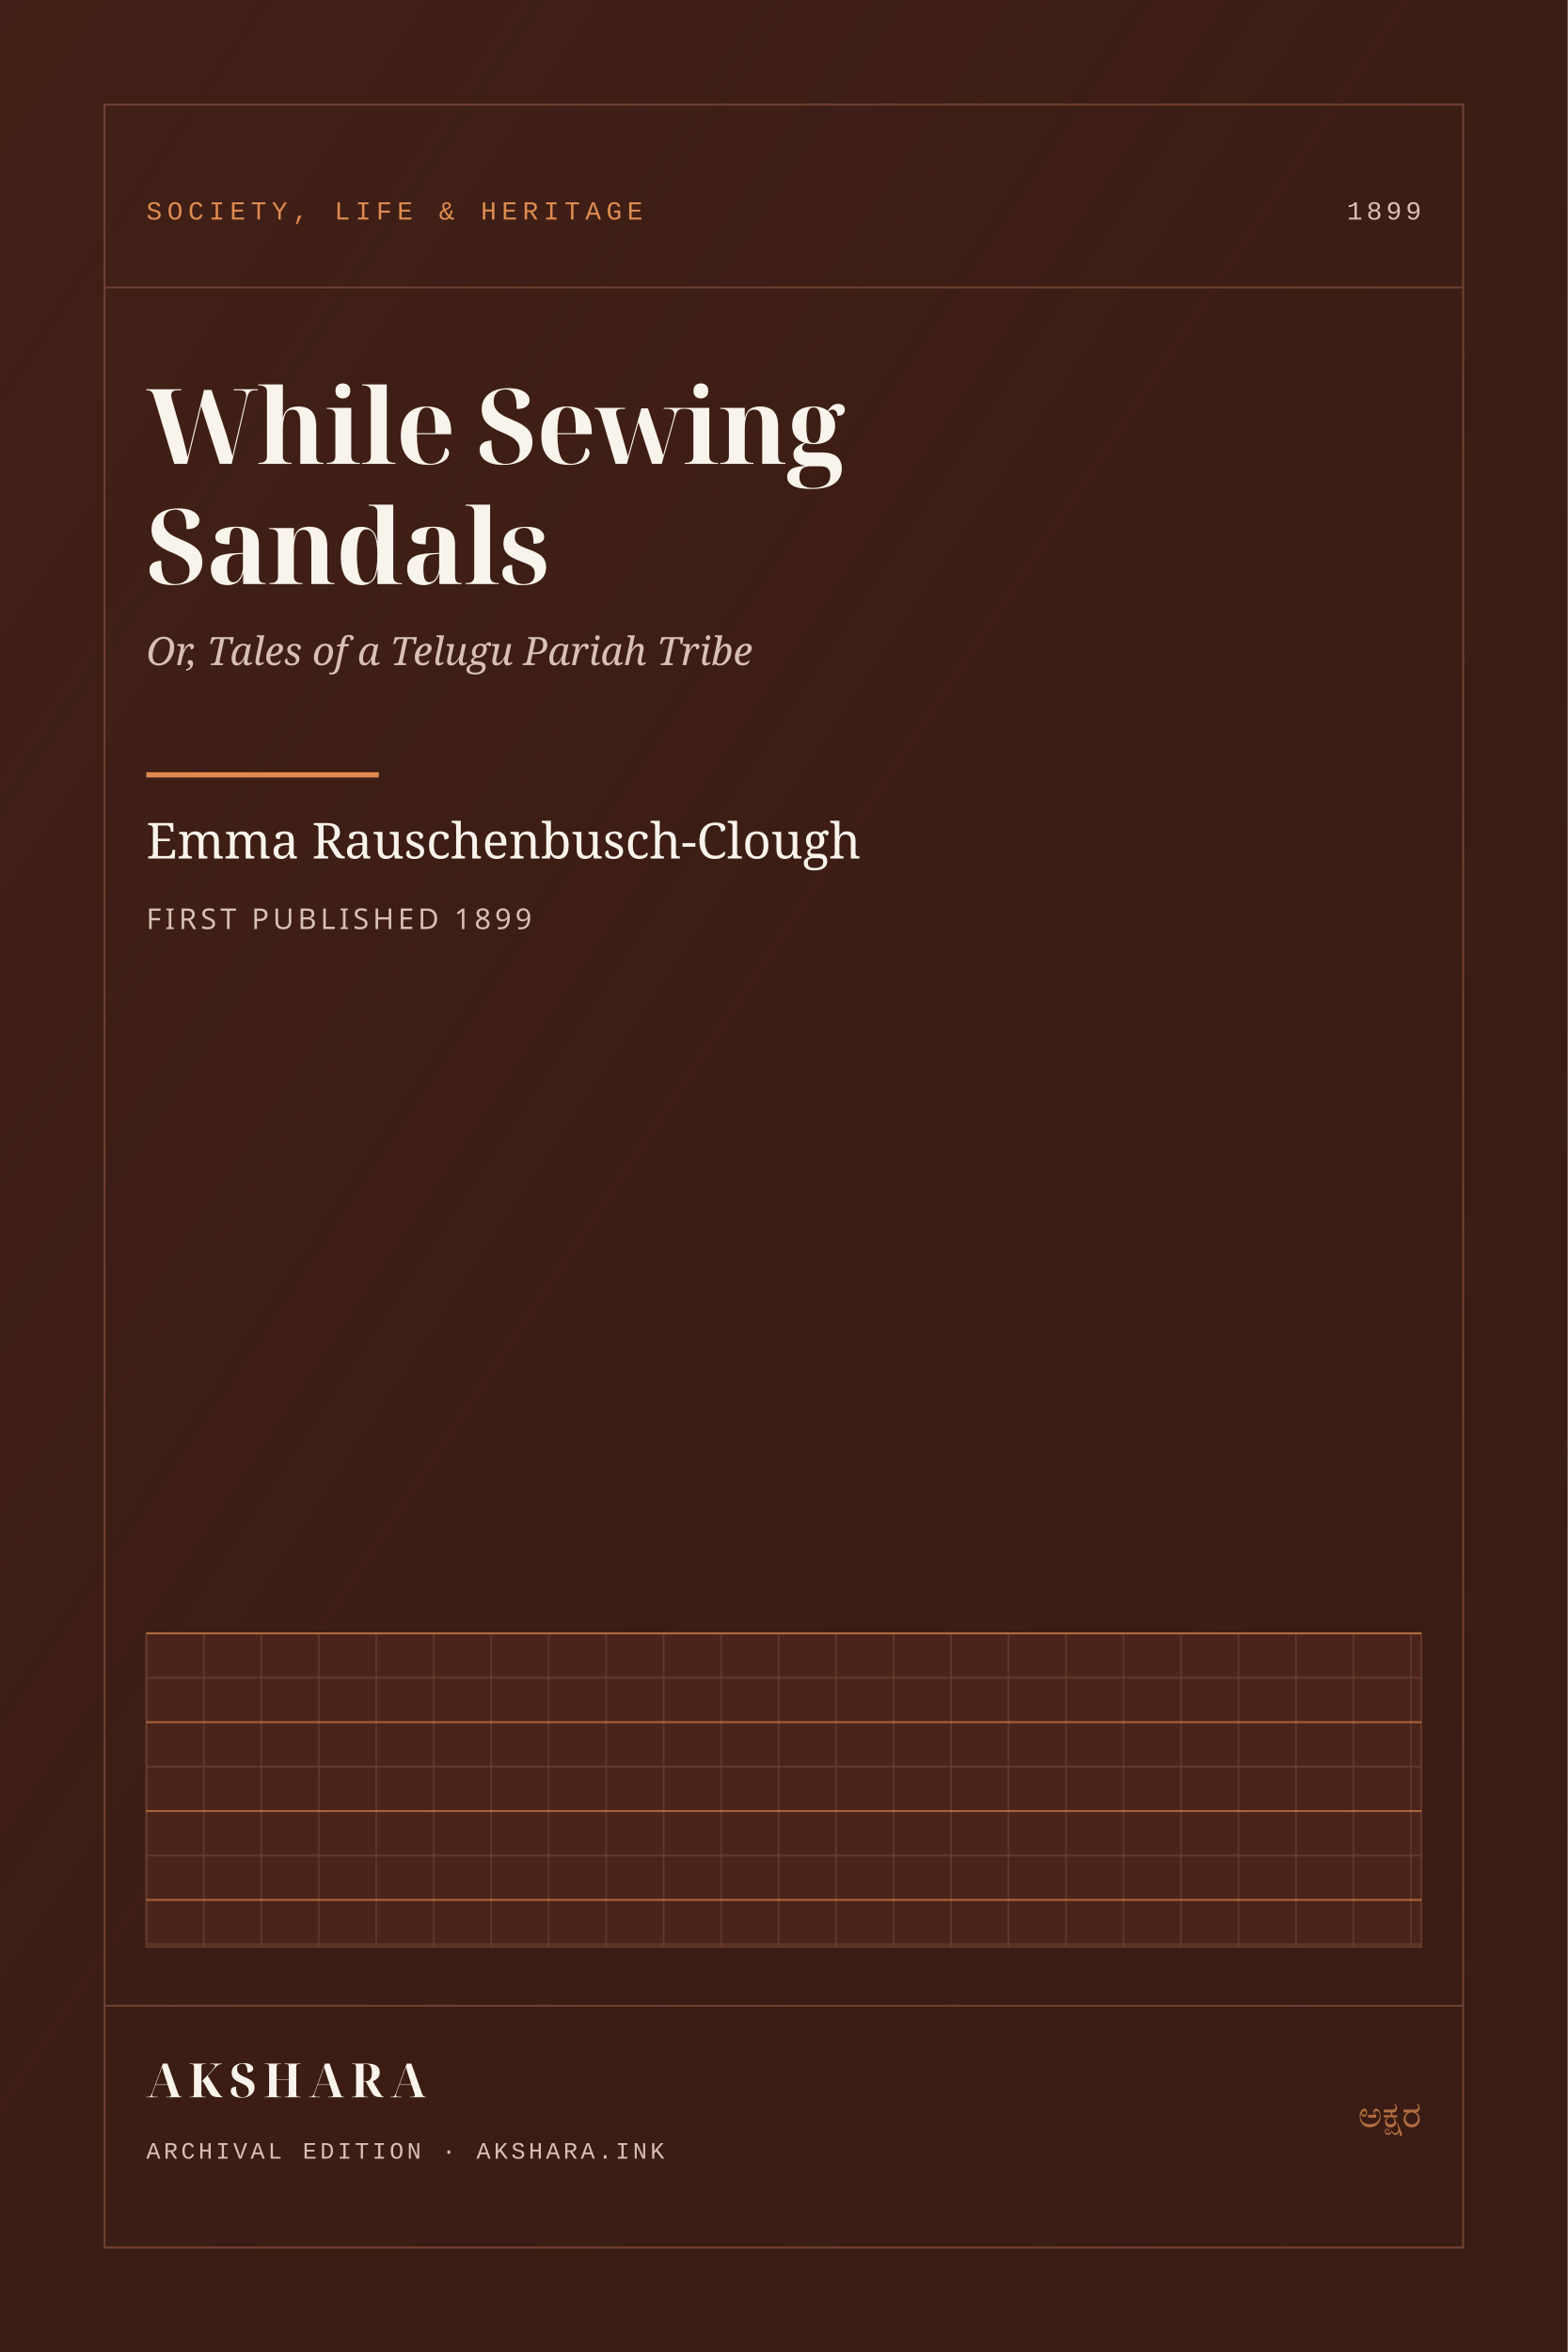
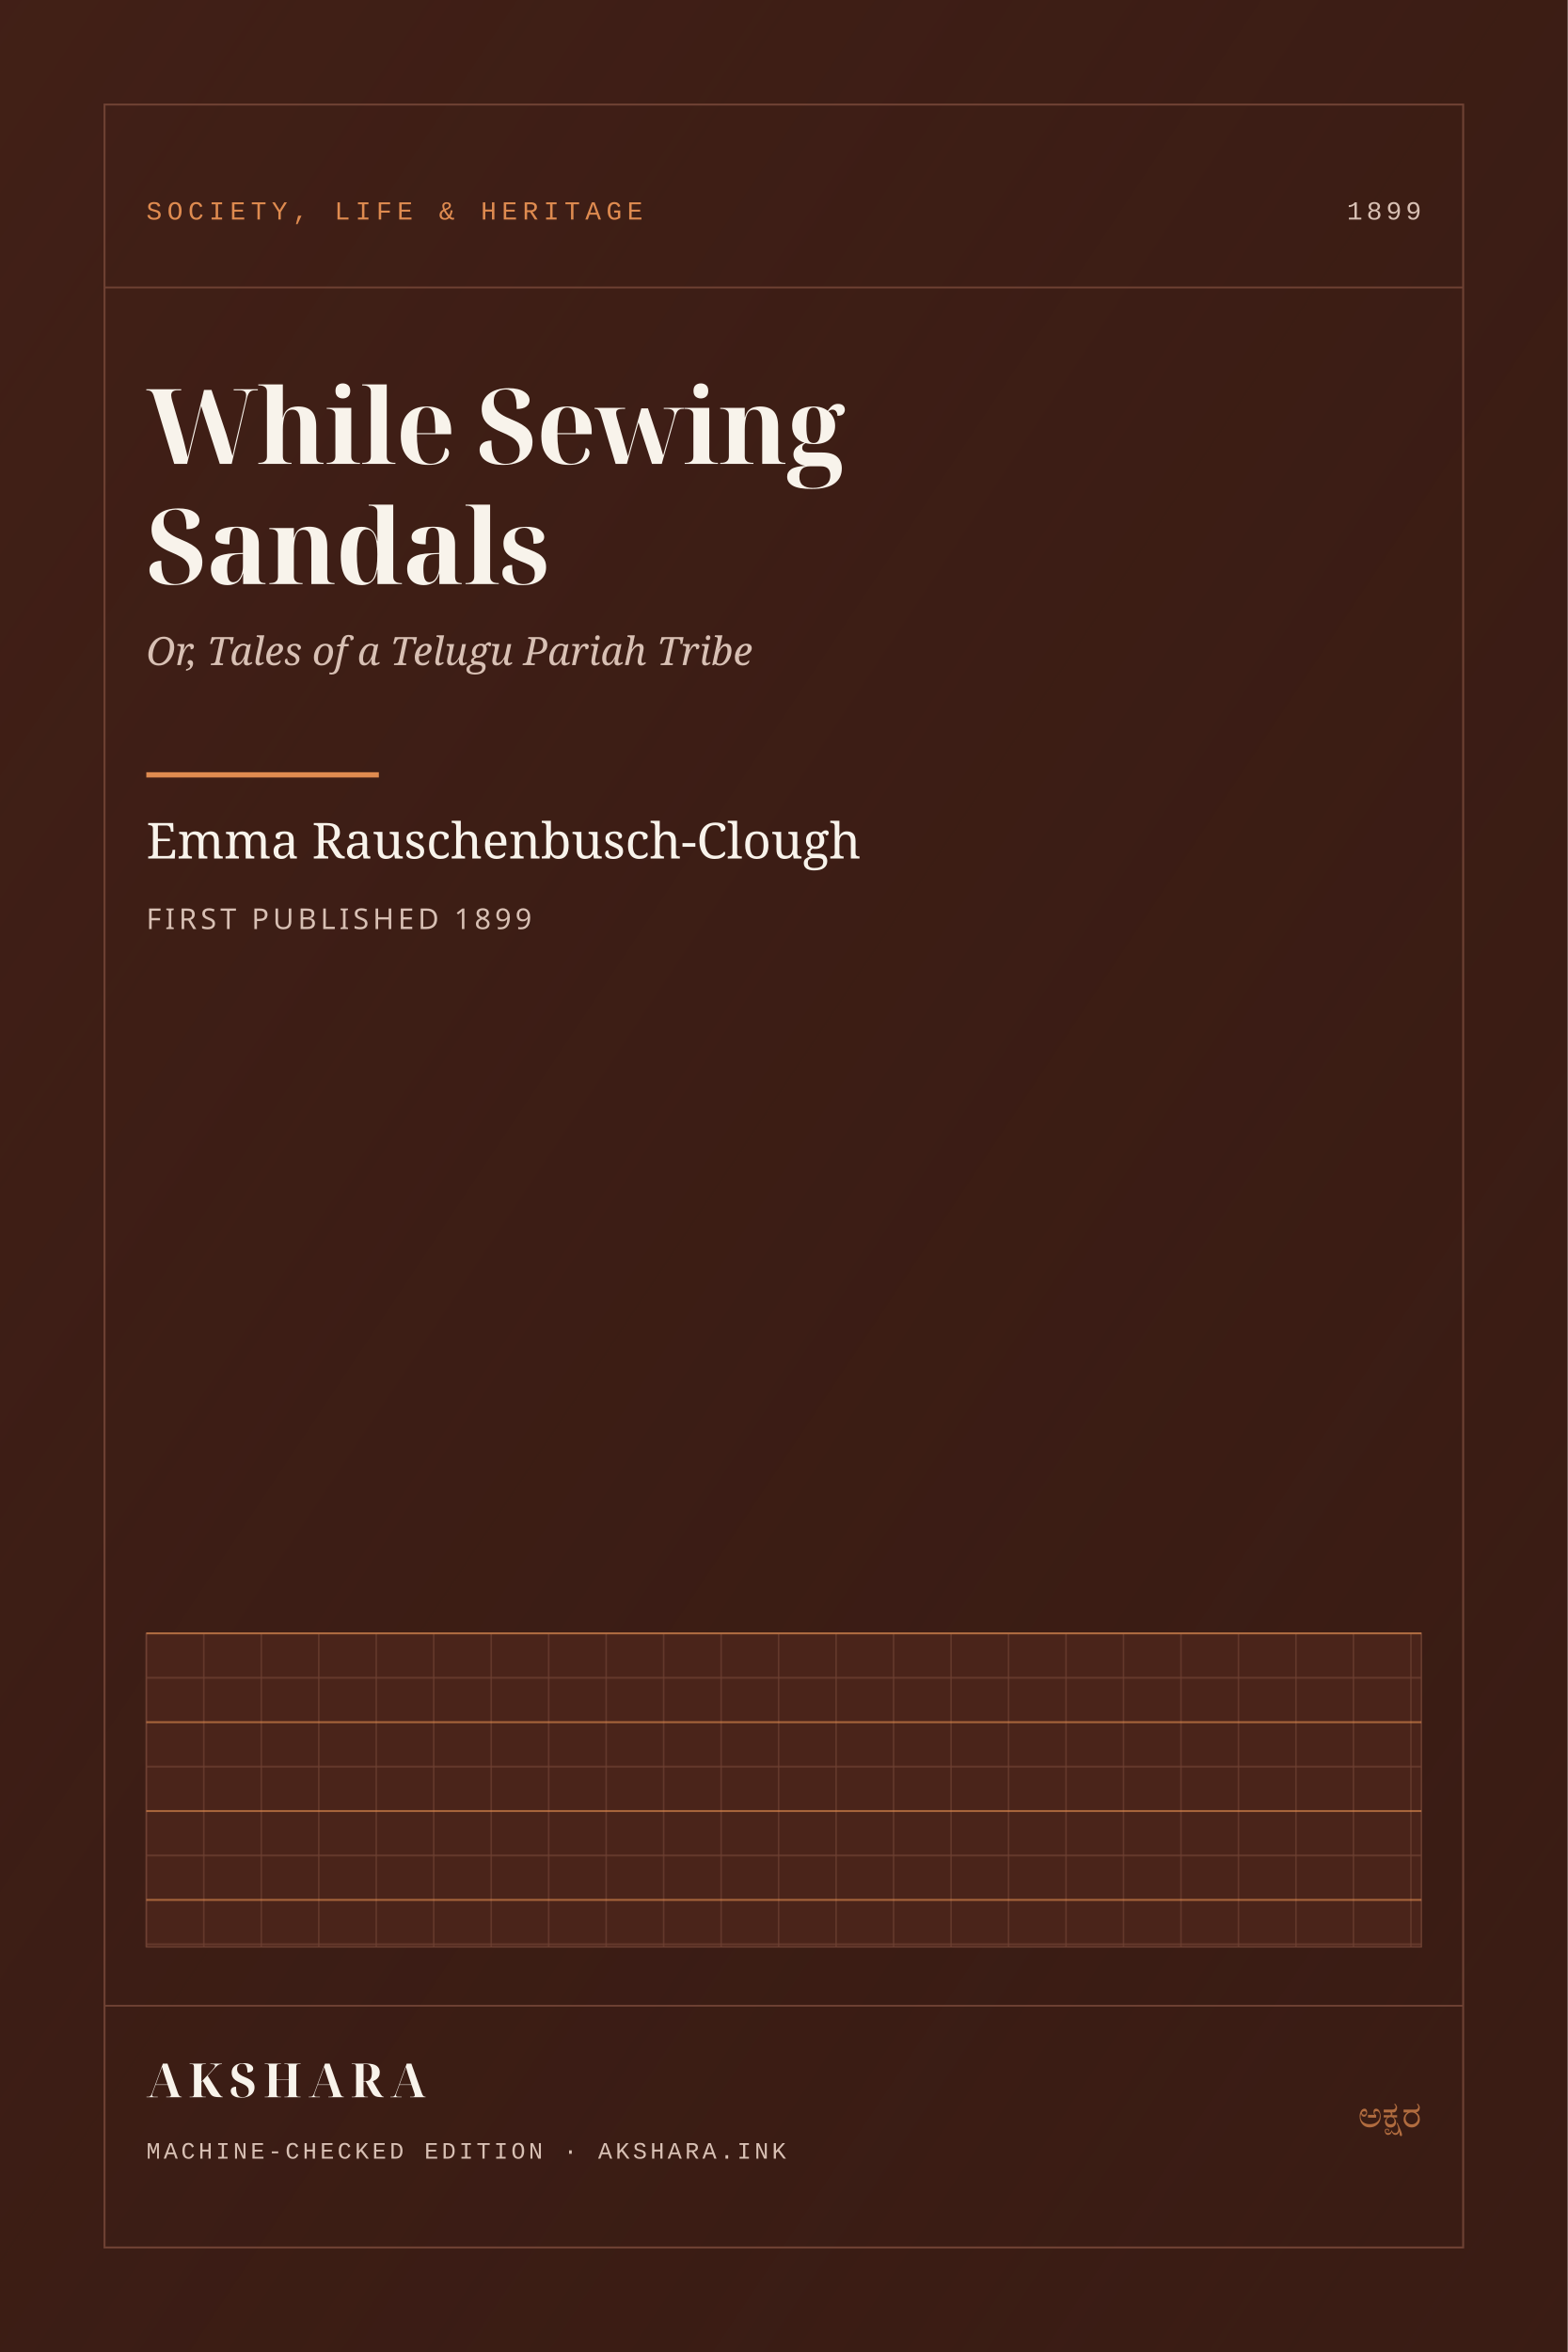
<svg xmlns="http://www.w3.org/2000/svg" viewBox="0 0 1200 1800" width="1200" height="1800">
  <defs>
    <linearGradient id="bgShade" x1="0" y1="0" x2="1" y2="1">
      <stop offset="0%" stop-color="#4A241A" stop-opacity="0.45" />
      <stop offset="100%" stop-color="#3A1C14" stop-opacity="0" />
    </linearGradient>
  </defs>
  <rect width="1200" height="1800" fill="#3A1C14" />
  <rect width="1200" height="1800" fill="url(#bgShade)" />
  <rect x="80" y="80" width="1040" height="1640" fill="none" stroke="#6E4133" stroke-width="1.5" />
  <line x1="80" y1="220" x2="1120" y2="220" stroke="#6E4133" stroke-width="1.4" />
  <rect x="112" y="1250" width="976" height="240" fill="#4A241A" stroke="#6E4133" stroke-width="1" />
  <line x1="112" y1="1250" x2="112" y2="1490" stroke="#6E4133" stroke-width="1.2" stroke-opacity="0.7" />
  <line x1="156" y1="1250" x2="156" y2="1490" stroke="#6E4133" stroke-width="1.2" stroke-opacity="0.7" />
  <line x1="200" y1="1250" x2="200" y2="1490" stroke="#6E4133" stroke-width="1.2" stroke-opacity="0.7" />
  <line x1="244" y1="1250" x2="244" y2="1490" stroke="#6E4133" stroke-width="1.2" stroke-opacity="0.7" />
  <line x1="288" y1="1250" x2="288" y2="1490" stroke="#6E4133" stroke-width="1.2" stroke-opacity="0.7" />
  <line x1="332" y1="1250" x2="332" y2="1490" stroke="#6E4133" stroke-width="1.2" stroke-opacity="0.7" />
  <line x1="376" y1="1250" x2="376" y2="1490" stroke="#6E4133" stroke-width="1.2" stroke-opacity="0.7" />
  <line x1="420" y1="1250" x2="420" y2="1490" stroke="#6E4133" stroke-width="1.2" stroke-opacity="0.7" />
  <line x1="464" y1="1250" x2="464" y2="1490" stroke="#6E4133" stroke-width="1.2" stroke-opacity="0.7" />
  <line x1="508" y1="1250" x2="508" y2="1490" stroke="#6E4133" stroke-width="1.2" stroke-opacity="0.7" />
  <line x1="552" y1="1250" x2="552" y2="1490" stroke="#6E4133" stroke-width="1.2" stroke-opacity="0.7" />
  <line x1="596" y1="1250" x2="596" y2="1490" stroke="#6E4133" stroke-width="1.2" stroke-opacity="0.7" />
  <line x1="640" y1="1250" x2="640" y2="1490" stroke="#6E4133" stroke-width="1.2" stroke-opacity="0.7" />
  <line x1="684" y1="1250" x2="684" y2="1490" stroke="#6E4133" stroke-width="1.2" stroke-opacity="0.7" />
  <line x1="728" y1="1250" x2="728" y2="1490" stroke="#6E4133" stroke-width="1.2" stroke-opacity="0.7" />
  <line x1="772" y1="1250" x2="772" y2="1490" stroke="#6E4133" stroke-width="1.2" stroke-opacity="0.7" />
  <line x1="816" y1="1250" x2="816" y2="1490" stroke="#6E4133" stroke-width="1.2" stroke-opacity="0.7" />
  <line x1="860" y1="1250" x2="860" y2="1490" stroke="#6E4133" stroke-width="1.2" stroke-opacity="0.7" />
  <line x1="904" y1="1250" x2="904" y2="1490" stroke="#6E4133" stroke-width="1.2" stroke-opacity="0.7" />
  <line x1="948" y1="1250" x2="948" y2="1490" stroke="#6E4133" stroke-width="1.2" stroke-opacity="0.7" />
  <line x1="992" y1="1250" x2="992" y2="1490" stroke="#6E4133" stroke-width="1.2" stroke-opacity="0.7" />
  <line x1="1036" y1="1250" x2="1036" y2="1490" stroke="#6E4133" stroke-width="1.2" stroke-opacity="0.7" />
  <line x1="1080" y1="1250" x2="1080" y2="1490" stroke="#6E4133" stroke-width="1.2" stroke-opacity="0.7" />
  <line x1="112" y1="1250" x2="1088" y2="1250" stroke="#DF8B50" stroke-width="1.5" stroke-opacity="0.62" />
  <line x1="112" y1="1284" x2="1088" y2="1284" stroke="#6E4133" stroke-width="1.5" stroke-opacity="0.7" />
  <line x1="112" y1="1318" x2="1088" y2="1318" stroke="#DF8B50" stroke-width="1.5" stroke-opacity="0.62" />
  <line x1="112" y1="1352" x2="1088" y2="1352" stroke="#6E4133" stroke-width="1.5" stroke-opacity="0.7" />
  <line x1="112" y1="1386" x2="1088" y2="1386" stroke="#DF8B50" stroke-width="1.5" stroke-opacity="0.62" />
  <line x1="112" y1="1420" x2="1088" y2="1420" stroke="#6E4133" stroke-width="1.5" stroke-opacity="0.7" />
  <line x1="112" y1="1454" x2="1088" y2="1454" stroke="#DF8B50" stroke-width="1.5" stroke-opacity="0.62" />
  <line x1="112" y1="1488" x2="1088" y2="1488" stroke="#6E4133" stroke-width="1.5" stroke-opacity="0.7" />
  <line x1="80" y1="1535" x2="1120" y2="1535" stroke="#6E4133" stroke-width="1.4" />
  <text x="112" y="168" fill="#DF8B50" font-family="JetBrainsMono Nerd Font, Liberation Mono, monospace" font-size="20" font-weight="500" letter-spacing="4">
    SOCIETY, LIFE &amp; HERITAGE
  </text>
  <text x="1088" y="168" text-anchor="end" fill="#D8C0B4" font-family="JetBrainsMono Nerd Font, Liberation Mono, monospace" font-size="20" letter-spacing="3">
    1899
  </text>
  <text x="112" y="355" fill="#F8F3EB" font-family="Noto Serif Display, Noto Serif, Georgia, serif" font-size="80" font-weight="600" letter-spacing="-1">
    <tspan x="112" dy="0">While Sewing</tspan>
    <tspan x="112" dy="92">Sandals</tspan>
  </text>
  <text x="112" y="509" fill="#D8C0B4" font-family="Noto Serif, Georgia, serif" font-style="italic" font-size="30">
    <tspan x="112" dy="0">Or, Tales of a Telugu Pariah Tribe</tspan>
  </text>
  <line x1="112" y1="593" x2="290" y2="593" stroke="#DF8B50" stroke-width="4" />
  <text x="112" y="657" fill="#F8F3EB" font-family="Noto Serif, Georgia, serif" font-size="38" font-weight="400">
    <tspan x="112" dy="0">Emma Rauschenbusch-Clough</tspan>
  </text>
  <text x="112" y="711" fill="#D8C0B4" font-family="Noto Sans, sans-serif" font-size="22" letter-spacing="3">
    FIRST PUBLISHED 1899
  </text>
  <text x="112" y="1605" fill="#F8F3EB" font-family="Noto Serif Display, Noto Serif, Georgia, serif" font-size="36" font-weight="600" letter-spacing="5">
    AKSHARA
  </text>
  <text x="112" y="1652" fill="#D8C0B4" font-family="JetBrainsMono Nerd Font, Liberation Mono, monospace" font-size="18" letter-spacing="2.5">
-     ARCHIVAL EDITION  ·  AKSHARA.INK
+     MACHINE-CHECKED EDITION  ·  AKSHARA.INK
  </text>
  <text x="1088" y="1628" text-anchor="end" fill="#DF8B50" font-family="Noto Serif, Georgia, serif" font-size="28" fill-opacity="0.72">
    ಅಕ್ಷರ
  </text>
</svg>
